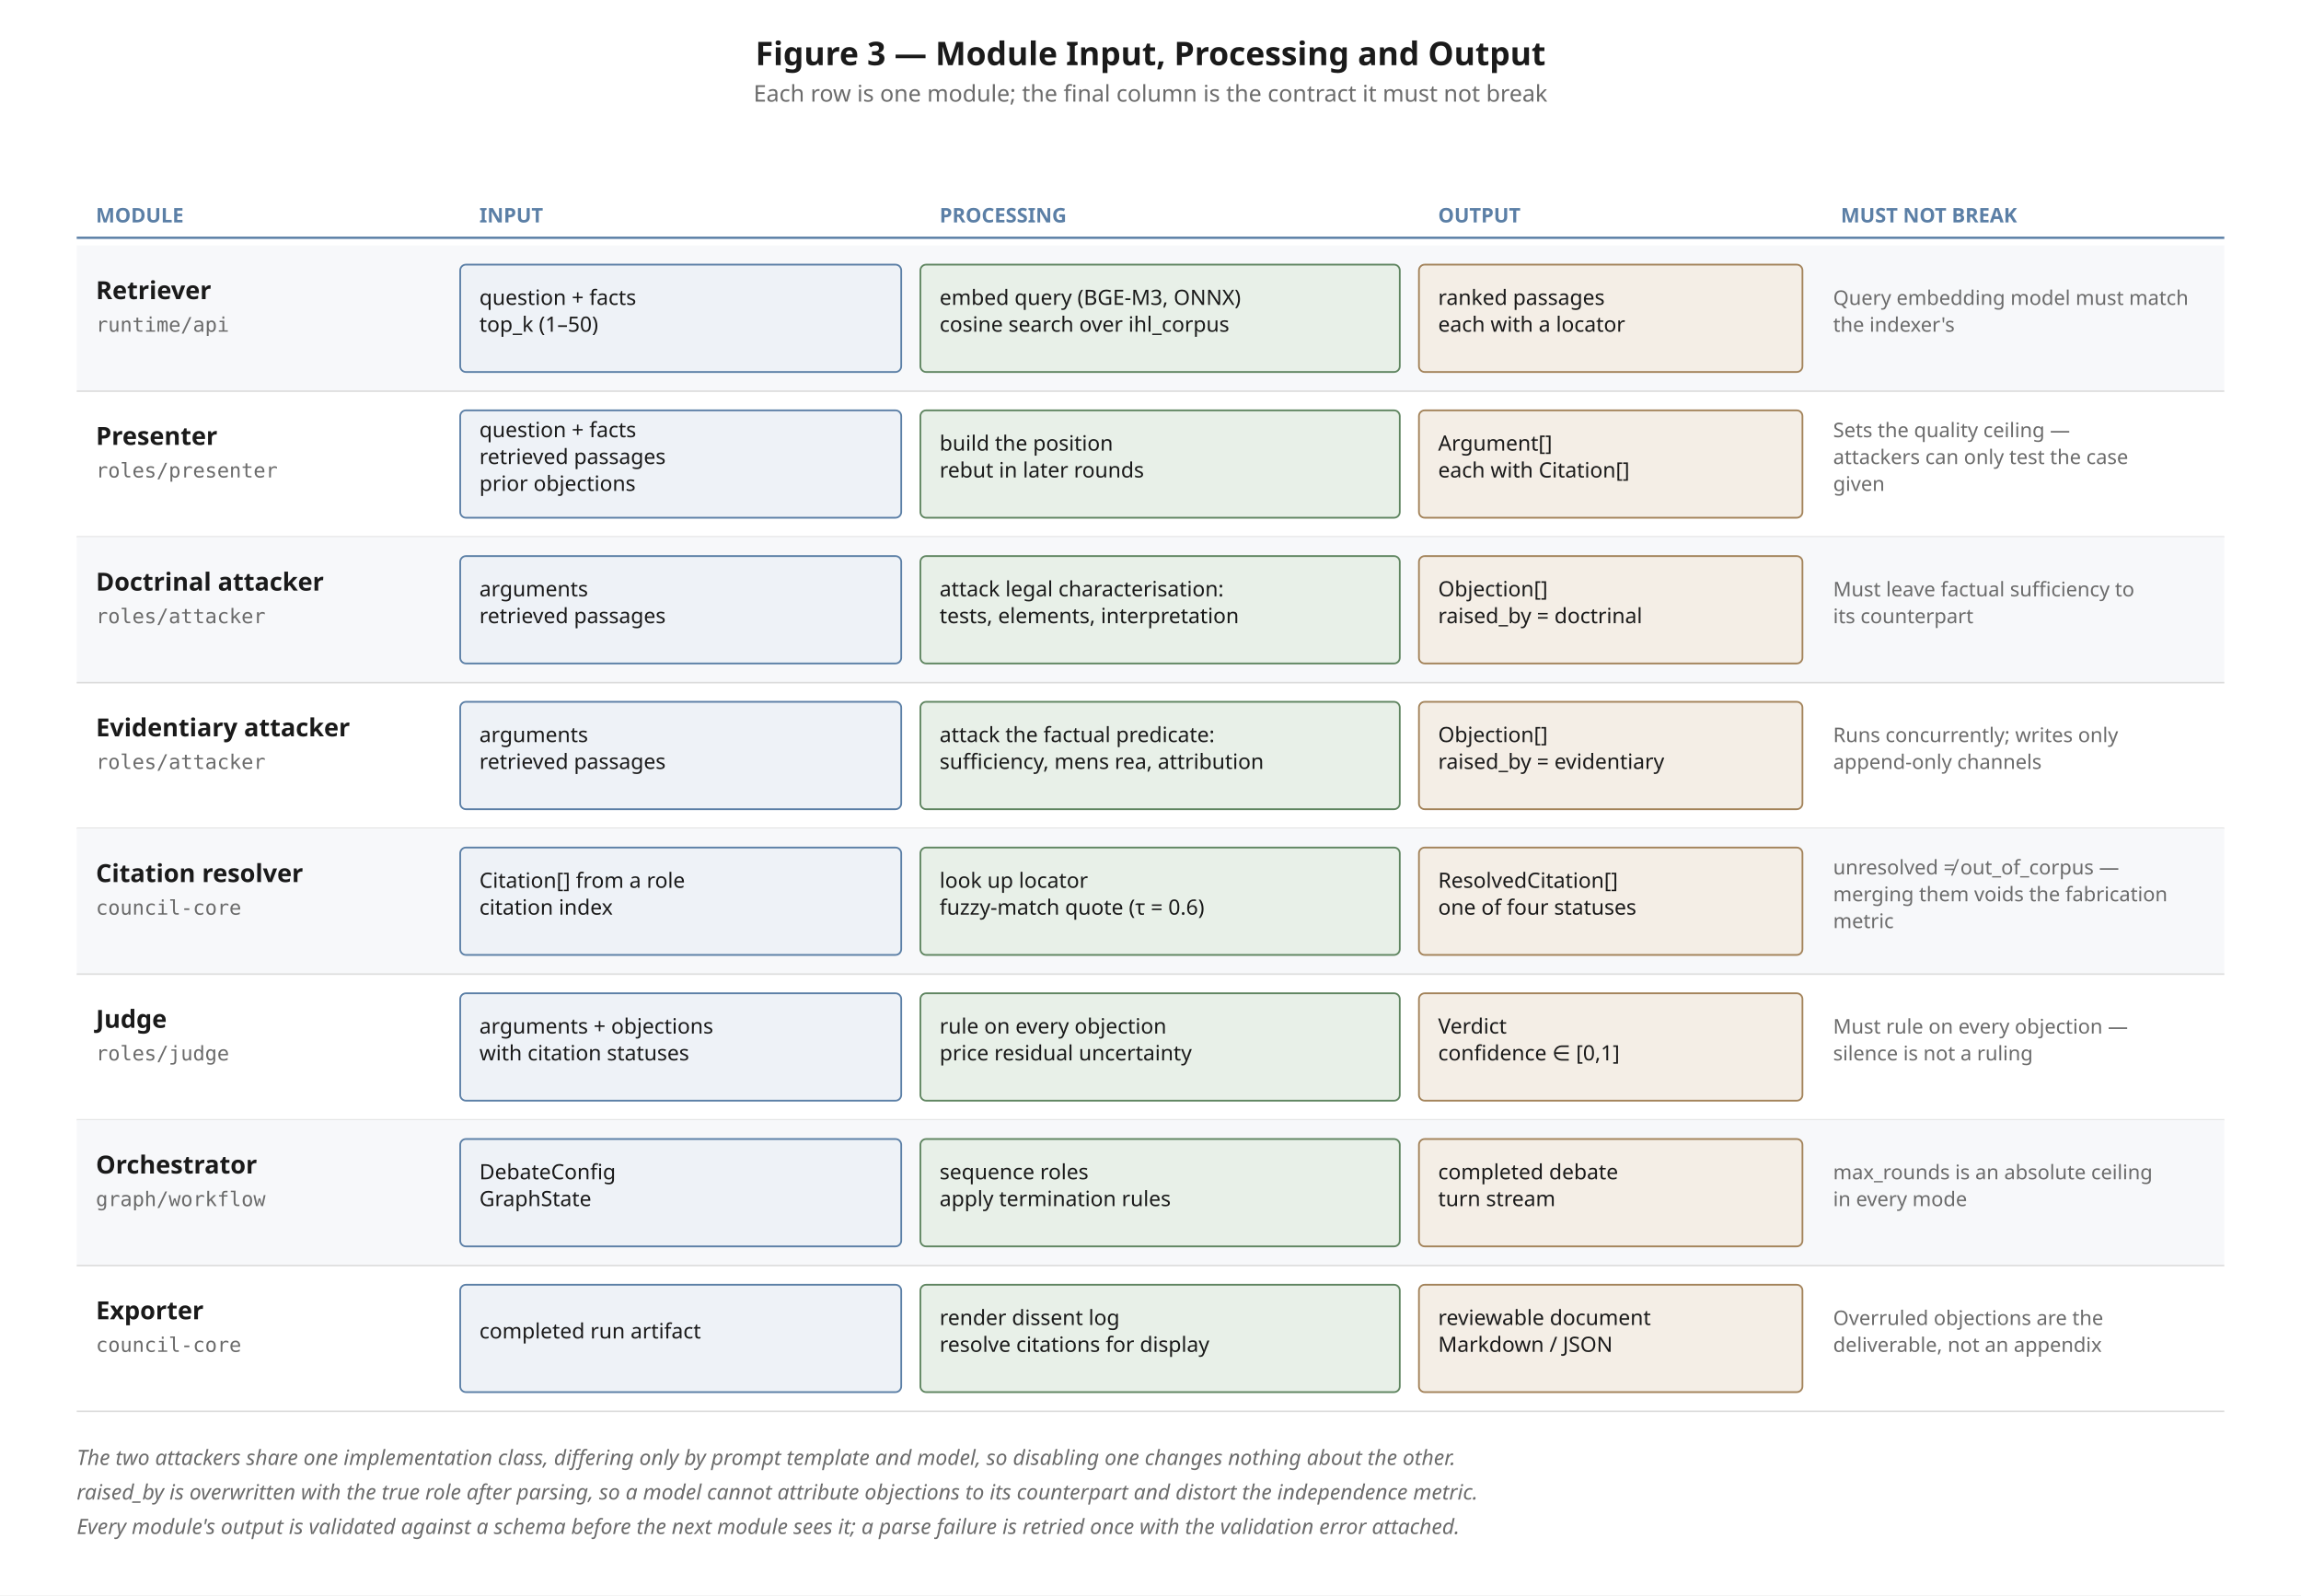
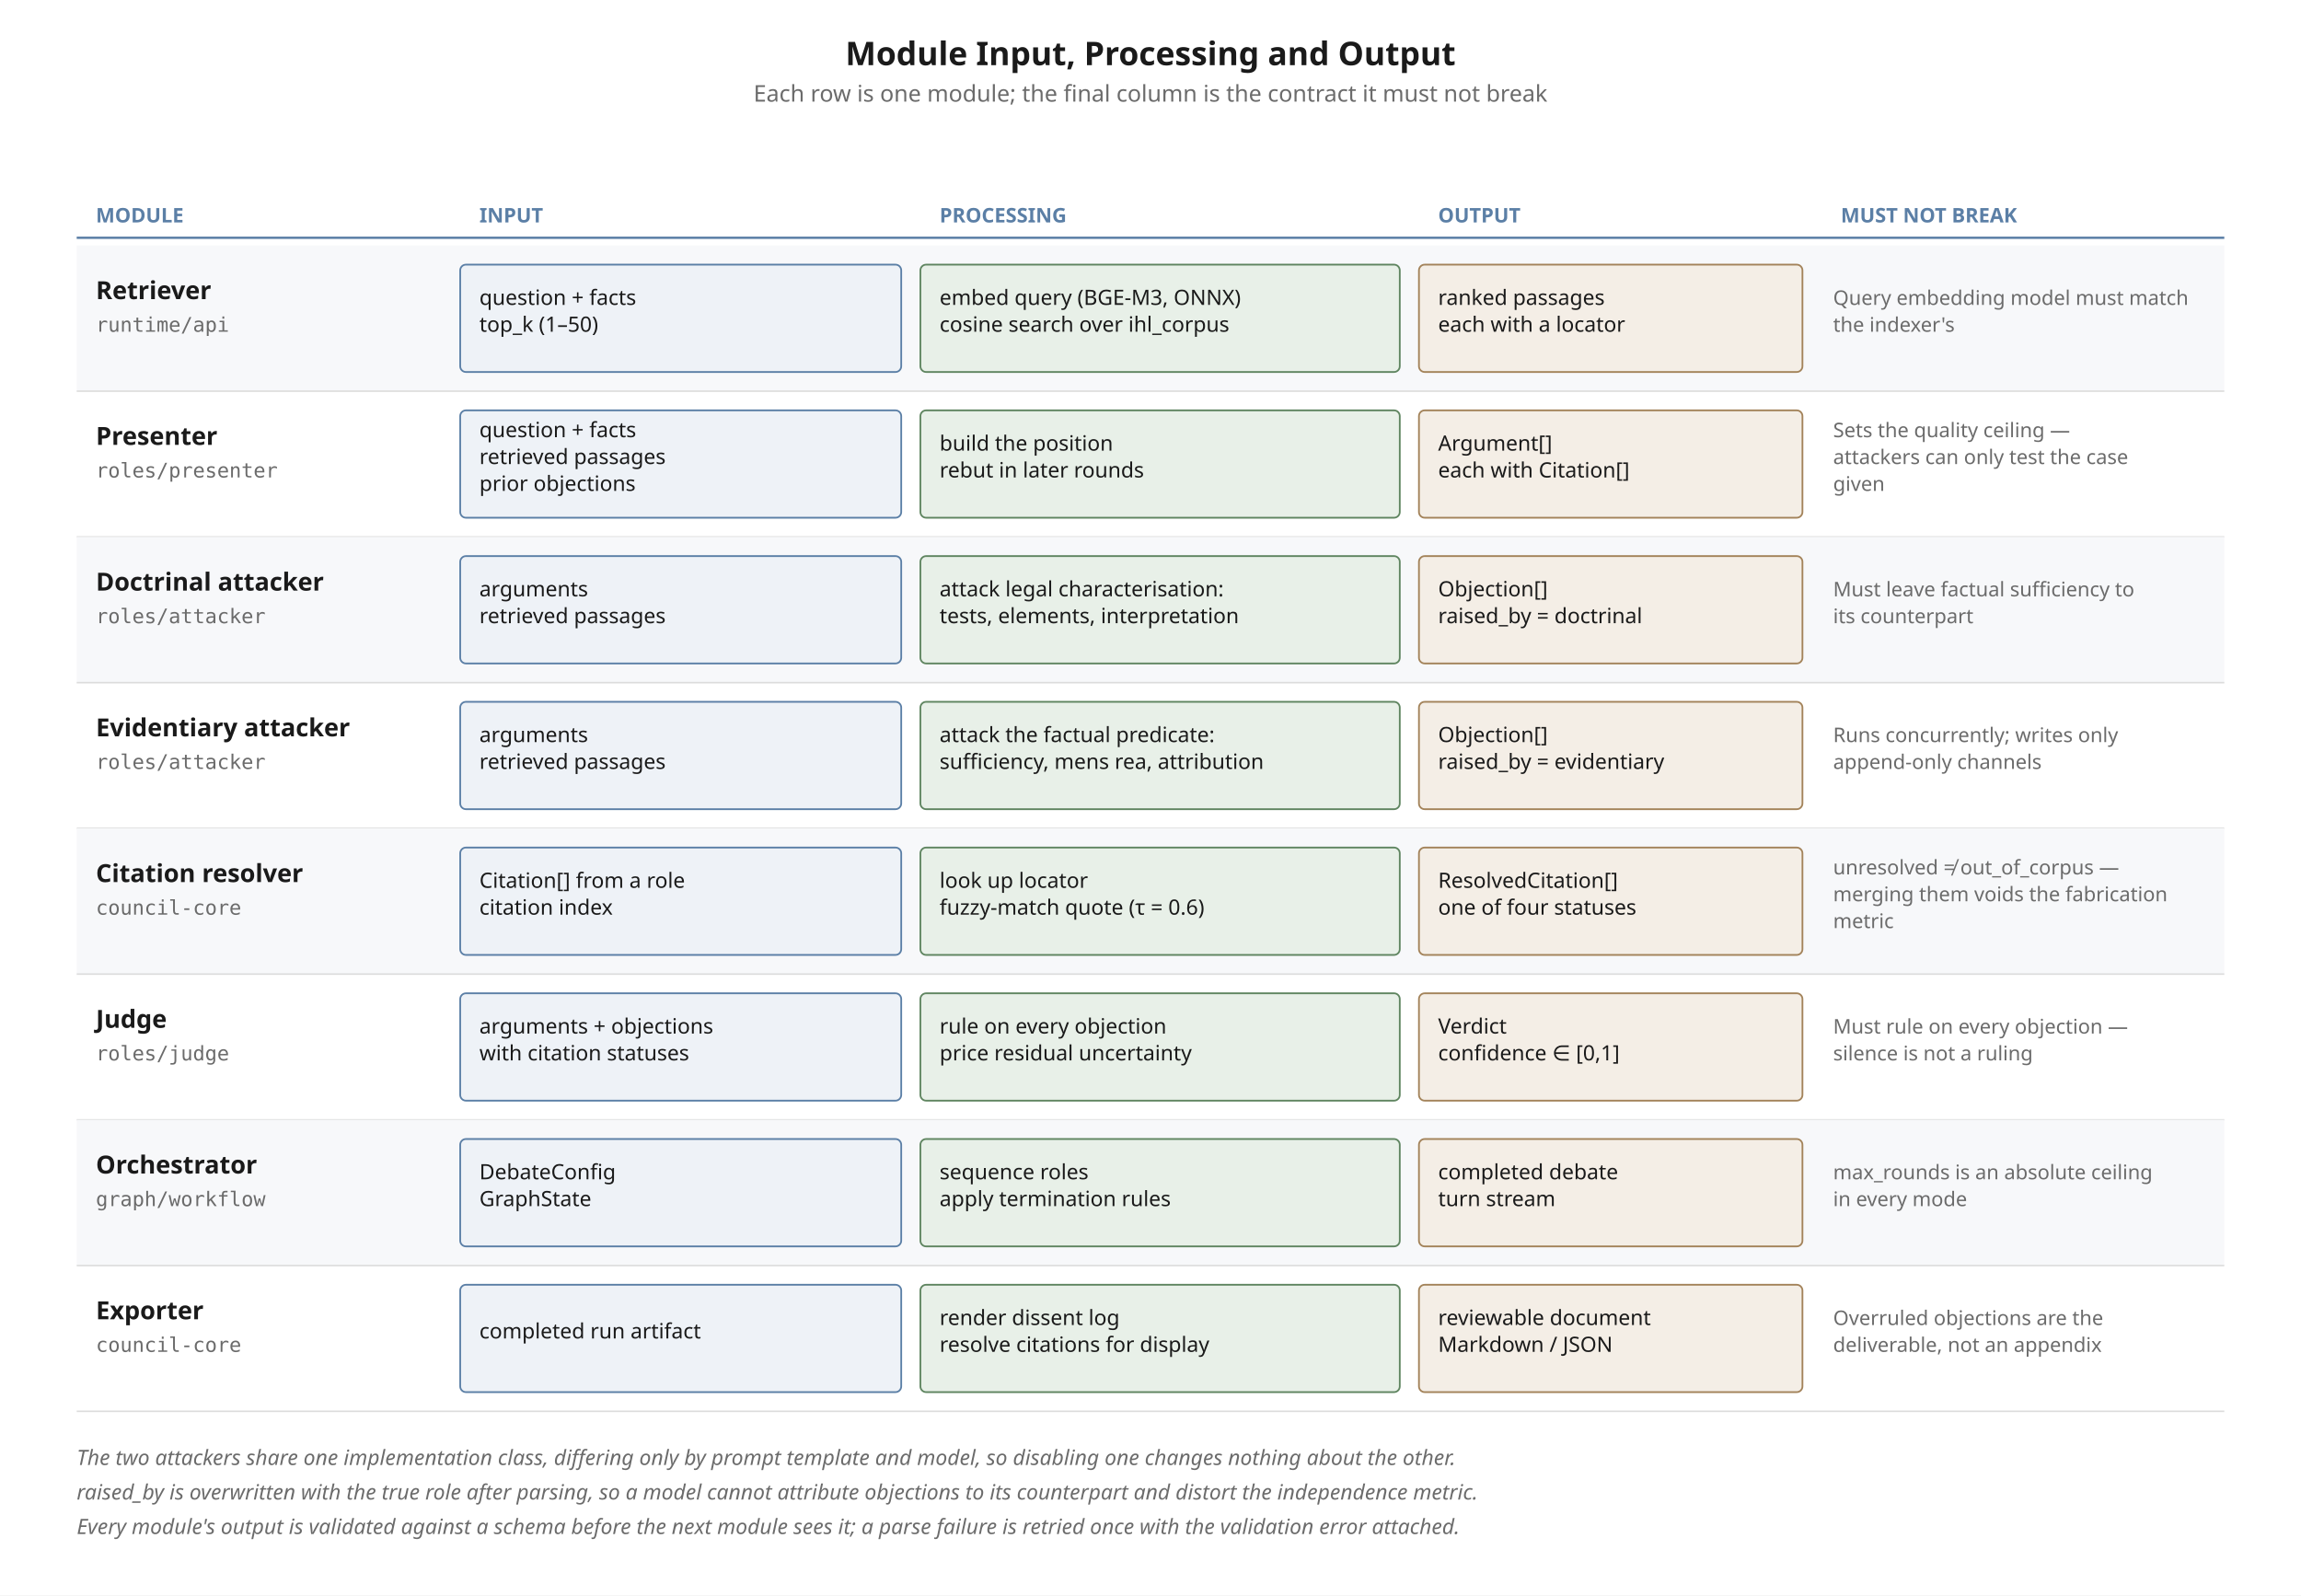
<svg xmlns="http://www.w3.org/2000/svg" width="1200" height="832" viewBox="0 0 1200 832" font-family="Calibri, Carlito, 'Segoe UI', sans-serif">
  <defs>
    <marker id="a" viewBox="0 0 10 10" refX="9" refY="5" markerWidth="7" markerHeight="7" orient="auto-start-reverse">
      <path d="M 0 0 L 10 5 L 0 10 z" fill="#9a9a9a" />
    </marker>
    <marker id="ad" viewBox="0 0 10 10" refX="9" refY="5" markerWidth="7" markerHeight="7" orient="auto-start-reverse">
      <path d="M 0 0 L 10 5 L 0 10 z" fill="#1a1a1a" />
    </marker>
  </defs>
  <rect width="1200" height="832" fill="#ffffff" />
-   <text x="600.0" y="34" text-anchor="middle" font-size="17" fill="#1a1a1a" font-weight="700">Figure 3 — Module Input, Processing and Output</text>
+   <text x="600.0" y="34" text-anchor="middle" font-size="17" fill="#1a1a1a" font-weight="700">Module Input, Processing and Output</text>
  <text x="600.0" y="53" text-anchor="middle" font-size="12" fill="#6b6b6b">Each row is one module; the final column is the contract it must not break</text>
  <text x="50" y="116" text-anchor="start" font-size="10.5" fill="#5b7fa6" font-weight="700">MODULE</text>
  <text x="250" y="116" text-anchor="start" font-size="10.5" fill="#5b7fa6" font-weight="700">INPUT</text>
  <text x="490" y="116" text-anchor="start" font-size="10.5" fill="#5b7fa6" font-weight="700">PROCESSING</text>
  <text x="750" y="116" text-anchor="start" font-size="10.5" fill="#5b7fa6" font-weight="700">OUTPUT</text>
  <text x="960" y="116" text-anchor="start" font-size="10.5" fill="#5b7fa6" font-weight="700">MUST NOT BREAK</text>
  <line x1="40" y1="124" x2="1160" y2="124" stroke="#5b7fa6" stroke-width="1.2" />
  <rect x="40" y="128" width="1120" height="76" fill="#f7f8fa" />
  <text x="50" y="156" text-anchor="start" font-size="13" fill="#1a1a1a" font-weight="700">Retriever</text>
  <text x="50" y="173" text-anchor="start" font-size="10.5" fill="#6b6b6b" font-family="Consolas, 'DejaVu Sans Mono', monospace">runtime/api</text>
  <rect x="240" y="138" width="230" height="56" rx="3" fill="#eef2f7" stroke="#5b7fa6" stroke-width="0.9" />
  <text x="250" y="159.0" text-anchor="start" font-size="11" fill="#1a1a1a">question + facts</text>
  <text x="250" y="173.0" text-anchor="start" font-size="11" fill="#1a1a1a">top_k (1–50)</text>
  <rect x="480" y="138" width="250" height="56" rx="3" fill="#e8f0e8" stroke="#5f8560" stroke-width="0.9" />
  <text x="490" y="159.0" text-anchor="start" font-size="11" fill="#1a1a1a">embed query (BGE-M3, ONNX)</text>
  <text x="490" y="173.0" text-anchor="start" font-size="11" fill="#1a1a1a">cosine search over ihl_corpus</text>
  <rect x="740" y="138" width="200" height="56" rx="3" fill="#f4eee6" stroke="#a3835a" stroke-width="0.9" />
  <text x="750" y="159.0" text-anchor="start" font-size="11" fill="#1a1a1a">ranked passages</text>
  <text x="750" y="173.0" text-anchor="start" font-size="11" fill="#1a1a1a">each with a locator</text>
  <text x="956" y="159.0" text-anchor="start" font-size="10.5" fill="#6b6b6b">Query embedding model must match</text>
  <text x="956" y="173.0" text-anchor="start" font-size="10.5" fill="#6b6b6b">the indexer's</text>
  <line x1="40" y1="204" x2="1160" y2="204" stroke="#dcdcdc" stroke-width="0.8" />
  <text x="50" y="232" text-anchor="start" font-size="13" fill="#1a1a1a" font-weight="700">Presenter</text>
  <text x="50" y="249" text-anchor="start" font-size="10.5" fill="#6b6b6b" font-family="Consolas, 'DejaVu Sans Mono', monospace">roles/presenter</text>
  <rect x="240" y="214" width="230" height="56" rx="3" fill="#eef2f7" stroke="#5b7fa6" stroke-width="0.9" />
  <text x="250" y="228.0" text-anchor="start" font-size="11" fill="#1a1a1a">question + facts</text>
  <text x="250" y="242.0" text-anchor="start" font-size="11" fill="#1a1a1a">retrieved passages</text>
  <text x="250" y="256.0" text-anchor="start" font-size="11" fill="#1a1a1a">prior objections</text>
  <rect x="480" y="214" width="250" height="56" rx="3" fill="#e8f0e8" stroke="#5f8560" stroke-width="0.9" />
  <text x="490" y="235.0" text-anchor="start" font-size="11" fill="#1a1a1a">build the position</text>
  <text x="490" y="249.0" text-anchor="start" font-size="11" fill="#1a1a1a">rebut in later rounds</text>
  <rect x="740" y="214" width="200" height="56" rx="3" fill="#f4eee6" stroke="#a3835a" stroke-width="0.9" />
  <text x="750" y="235.0" text-anchor="start" font-size="11" fill="#1a1a1a">Argument[]</text>
  <text x="750" y="249.0" text-anchor="start" font-size="11" fill="#1a1a1a">each with Citation[]</text>
  <text x="956" y="228.0" text-anchor="start" font-size="10.5" fill="#6b6b6b">Sets the quality ceiling —</text>
  <text x="956" y="242.0" text-anchor="start" font-size="10.5" fill="#6b6b6b">attackers can only test the case</text>
  <text x="956" y="256.0" text-anchor="start" font-size="10.5" fill="#6b6b6b">given</text>
  <line x1="40" y1="280" x2="1160" y2="280" stroke="#dcdcdc" stroke-width="0.8" />
  <rect x="40" y="280" width="1120" height="76" fill="#f7f8fa" />
  <text x="50" y="308" text-anchor="start" font-size="13" fill="#1a1a1a" font-weight="700">Doctrinal attacker</text>
  <text x="50" y="325" text-anchor="start" font-size="10.5" fill="#6b6b6b" font-family="Consolas, 'DejaVu Sans Mono', monospace">roles/attacker</text>
  <rect x="240" y="290" width="230" height="56" rx="3" fill="#eef2f7" stroke="#5b7fa6" stroke-width="0.9" />
  <text x="250" y="311.0" text-anchor="start" font-size="11" fill="#1a1a1a">arguments</text>
  <text x="250" y="325.0" text-anchor="start" font-size="11" fill="#1a1a1a">retrieved passages</text>
  <rect x="480" y="290" width="250" height="56" rx="3" fill="#e8f0e8" stroke="#5f8560" stroke-width="0.9" />
  <text x="490" y="311.0" text-anchor="start" font-size="11" fill="#1a1a1a">attack legal characterisation:</text>
  <text x="490" y="325.0" text-anchor="start" font-size="11" fill="#1a1a1a">tests, elements, interpretation</text>
  <rect x="740" y="290" width="200" height="56" rx="3" fill="#f4eee6" stroke="#a3835a" stroke-width="0.9" />
  <text x="750" y="311.0" text-anchor="start" font-size="11" fill="#1a1a1a">Objection[]</text>
  <text x="750" y="325.0" text-anchor="start" font-size="11" fill="#1a1a1a">raised_by = doctrinal</text>
  <text x="956" y="311.0" text-anchor="start" font-size="10.5" fill="#6b6b6b">Must leave factual sufficiency to</text>
  <text x="956" y="325.0" text-anchor="start" font-size="10.5" fill="#6b6b6b">its counterpart</text>
  <line x1="40" y1="356" x2="1160" y2="356" stroke="#dcdcdc" stroke-width="0.8" />
  <text x="50" y="384" text-anchor="start" font-size="13" fill="#1a1a1a" font-weight="700">Evidentiary attacker</text>
  <text x="50" y="401" text-anchor="start" font-size="10.5" fill="#6b6b6b" font-family="Consolas, 'DejaVu Sans Mono', monospace">roles/attacker</text>
  <rect x="240" y="366" width="230" height="56" rx="3" fill="#eef2f7" stroke="#5b7fa6" stroke-width="0.9" />
  <text x="250" y="387.0" text-anchor="start" font-size="11" fill="#1a1a1a">arguments</text>
  <text x="250" y="401.0" text-anchor="start" font-size="11" fill="#1a1a1a">retrieved passages</text>
  <rect x="480" y="366" width="250" height="56" rx="3" fill="#e8f0e8" stroke="#5f8560" stroke-width="0.9" />
  <text x="490" y="387.0" text-anchor="start" font-size="11" fill="#1a1a1a">attack the factual predicate:</text>
  <text x="490" y="401.0" text-anchor="start" font-size="11" fill="#1a1a1a">sufficiency, mens rea, attribution</text>
  <rect x="740" y="366" width="200" height="56" rx="3" fill="#f4eee6" stroke="#a3835a" stroke-width="0.9" />
  <text x="750" y="387.0" text-anchor="start" font-size="11" fill="#1a1a1a">Objection[]</text>
  <text x="750" y="401.0" text-anchor="start" font-size="11" fill="#1a1a1a">raised_by = evidentiary</text>
  <text x="956" y="387.0" text-anchor="start" font-size="10.5" fill="#6b6b6b">Runs concurrently; writes only</text>
  <text x="956" y="401.0" text-anchor="start" font-size="10.5" fill="#6b6b6b">append-only channels</text>
  <line x1="40" y1="432" x2="1160" y2="432" stroke="#dcdcdc" stroke-width="0.8" />
  <rect x="40" y="432" width="1120" height="76" fill="#f7f8fa" />
  <text x="50" y="460" text-anchor="start" font-size="13" fill="#1a1a1a" font-weight="700">Citation resolver</text>
  <text x="50" y="477" text-anchor="start" font-size="10.5" fill="#6b6b6b" font-family="Consolas, 'DejaVu Sans Mono', monospace">council-core</text>
  <rect x="240" y="442" width="230" height="56" rx="3" fill="#eef2f7" stroke="#5b7fa6" stroke-width="0.9" />
  <text x="250" y="463.0" text-anchor="start" font-size="11" fill="#1a1a1a">Citation[] from a role</text>
  <text x="250" y="477.0" text-anchor="start" font-size="11" fill="#1a1a1a">citation index</text>
  <rect x="480" y="442" width="250" height="56" rx="3" fill="#e8f0e8" stroke="#5f8560" stroke-width="0.9" />
  <text x="490" y="463.0" text-anchor="start" font-size="11" fill="#1a1a1a">look up locator</text>
  <text x="490" y="477.0" text-anchor="start" font-size="11" fill="#1a1a1a">fuzzy-match quote (τ = 0.6)</text>
  <rect x="740" y="442" width="200" height="56" rx="3" fill="#f4eee6" stroke="#a3835a" stroke-width="0.9" />
  <text x="750" y="463.0" text-anchor="start" font-size="11" fill="#1a1a1a">ResolvedCitation[]</text>
  <text x="750" y="477.0" text-anchor="start" font-size="11" fill="#1a1a1a">one of four statuses</text>
  <text x="956" y="456.0" text-anchor="start" font-size="10.5" fill="#6b6b6b">unresolved ≠ out_of_corpus —</text>
  <text x="956" y="470.0" text-anchor="start" font-size="10.5" fill="#6b6b6b">merging them voids the fabrication</text>
  <text x="956" y="484.0" text-anchor="start" font-size="10.5" fill="#6b6b6b">metric</text>
  <line x1="40" y1="508" x2="1160" y2="508" stroke="#dcdcdc" stroke-width="0.8" />
  <text x="50" y="536" text-anchor="start" font-size="13" fill="#1a1a1a" font-weight="700">Judge</text>
  <text x="50" y="553" text-anchor="start" font-size="10.5" fill="#6b6b6b" font-family="Consolas, 'DejaVu Sans Mono', monospace">roles/judge</text>
  <rect x="240" y="518" width="230" height="56" rx="3" fill="#eef2f7" stroke="#5b7fa6" stroke-width="0.9" />
  <text x="250" y="539.0" text-anchor="start" font-size="11" fill="#1a1a1a">arguments + objections</text>
  <text x="250" y="553.0" text-anchor="start" font-size="11" fill="#1a1a1a">with citation statuses</text>
  <rect x="480" y="518" width="250" height="56" rx="3" fill="#e8f0e8" stroke="#5f8560" stroke-width="0.9" />
  <text x="490" y="539.0" text-anchor="start" font-size="11" fill="#1a1a1a">rule on every objection</text>
  <text x="490" y="553.0" text-anchor="start" font-size="11" fill="#1a1a1a">price residual uncertainty</text>
  <rect x="740" y="518" width="200" height="56" rx="3" fill="#f4eee6" stroke="#a3835a" stroke-width="0.9" />
  <text x="750" y="539.0" text-anchor="start" font-size="11" fill="#1a1a1a">Verdict</text>
  <text x="750" y="553.0" text-anchor="start" font-size="11" fill="#1a1a1a">confidence ∈ [0,1]</text>
  <text x="956" y="539.0" text-anchor="start" font-size="10.5" fill="#6b6b6b">Must rule on every objection —</text>
  <text x="956" y="553.0" text-anchor="start" font-size="10.5" fill="#6b6b6b">silence is not a ruling</text>
  <line x1="40" y1="584" x2="1160" y2="584" stroke="#dcdcdc" stroke-width="0.8" />
  <rect x="40" y="584" width="1120" height="76" fill="#f7f8fa" />
  <text x="50" y="612" text-anchor="start" font-size="13" fill="#1a1a1a" font-weight="700">Orchestrator</text>
  <text x="50" y="629" text-anchor="start" font-size="10.5" fill="#6b6b6b" font-family="Consolas, 'DejaVu Sans Mono', monospace">graph/workflow</text>
  <rect x="240" y="594" width="230" height="56" rx="3" fill="#eef2f7" stroke="#5b7fa6" stroke-width="0.9" />
  <text x="250" y="615.0" text-anchor="start" font-size="11" fill="#1a1a1a">DebateConfig</text>
  <text x="250" y="629.0" text-anchor="start" font-size="11" fill="#1a1a1a">GraphState</text>
  <rect x="480" y="594" width="250" height="56" rx="3" fill="#e8f0e8" stroke="#5f8560" stroke-width="0.9" />
  <text x="490" y="615.0" text-anchor="start" font-size="11" fill="#1a1a1a">sequence roles</text>
  <text x="490" y="629.0" text-anchor="start" font-size="11" fill="#1a1a1a">apply termination rules</text>
  <rect x="740" y="594" width="200" height="56" rx="3" fill="#f4eee6" stroke="#a3835a" stroke-width="0.9" />
  <text x="750" y="615.0" text-anchor="start" font-size="11" fill="#1a1a1a">completed debate</text>
  <text x="750" y="629.0" text-anchor="start" font-size="11" fill="#1a1a1a">turn stream</text>
  <text x="956" y="615.0" text-anchor="start" font-size="10.5" fill="#6b6b6b">max_rounds is an absolute ceiling</text>
  <text x="956" y="629.0" text-anchor="start" font-size="10.5" fill="#6b6b6b">in every mode</text>
  <line x1="40" y1="660" x2="1160" y2="660" stroke="#dcdcdc" stroke-width="0.8" />
  <text x="50" y="688" text-anchor="start" font-size="13" fill="#1a1a1a" font-weight="700">Exporter</text>
  <text x="50" y="705" text-anchor="start" font-size="10.5" fill="#6b6b6b" font-family="Consolas, 'DejaVu Sans Mono', monospace">council-core</text>
  <rect x="240" y="670" width="230" height="56" rx="3" fill="#eef2f7" stroke="#5b7fa6" stroke-width="0.9" />
  <text x="250" y="698.0" text-anchor="start" font-size="11" fill="#1a1a1a">completed run artifact</text>
  <rect x="480" y="670" width="250" height="56" rx="3" fill="#e8f0e8" stroke="#5f8560" stroke-width="0.9" />
  <text x="490" y="691.0" text-anchor="start" font-size="11" fill="#1a1a1a">render dissent log</text>
  <text x="490" y="705.0" text-anchor="start" font-size="11" fill="#1a1a1a">resolve citations for display</text>
  <rect x="740" y="670" width="200" height="56" rx="3" fill="#f4eee6" stroke="#a3835a" stroke-width="0.9" />
  <text x="750" y="691.0" text-anchor="start" font-size="11" fill="#1a1a1a">reviewable document</text>
  <text x="750" y="705.0" text-anchor="start" font-size="11" fill="#1a1a1a">Markdown / JSON</text>
  <text x="956" y="691.0" text-anchor="start" font-size="10.5" fill="#6b6b6b">Overruled objections are the</text>
  <text x="956" y="705.0" text-anchor="start" font-size="10.5" fill="#6b6b6b">deliverable, not an appendix</text>
  <line x1="40" y1="736" x2="1160" y2="736" stroke="#dcdcdc" stroke-width="0.8" />
  <text x="40" y="764" text-anchor="start" font-size="11" fill="#6b6b6b" font-style="italic">The two attackers share one implementation class, differing only by prompt template and model, so disabling one changes nothing about the other.</text>
  <text x="40" y="782" text-anchor="start" font-size="11" fill="#6b6b6b" font-style="italic">raised_by is overwritten with the true role after parsing, so a model cannot attribute objections to its counterpart and distort the independence metric.</text>
  <text x="40" y="800" text-anchor="start" font-size="11" fill="#6b6b6b" font-style="italic">Every module's output is validated against a schema before the next module sees it; a parse failure is retried once with the validation error attached.</text>
</svg>
